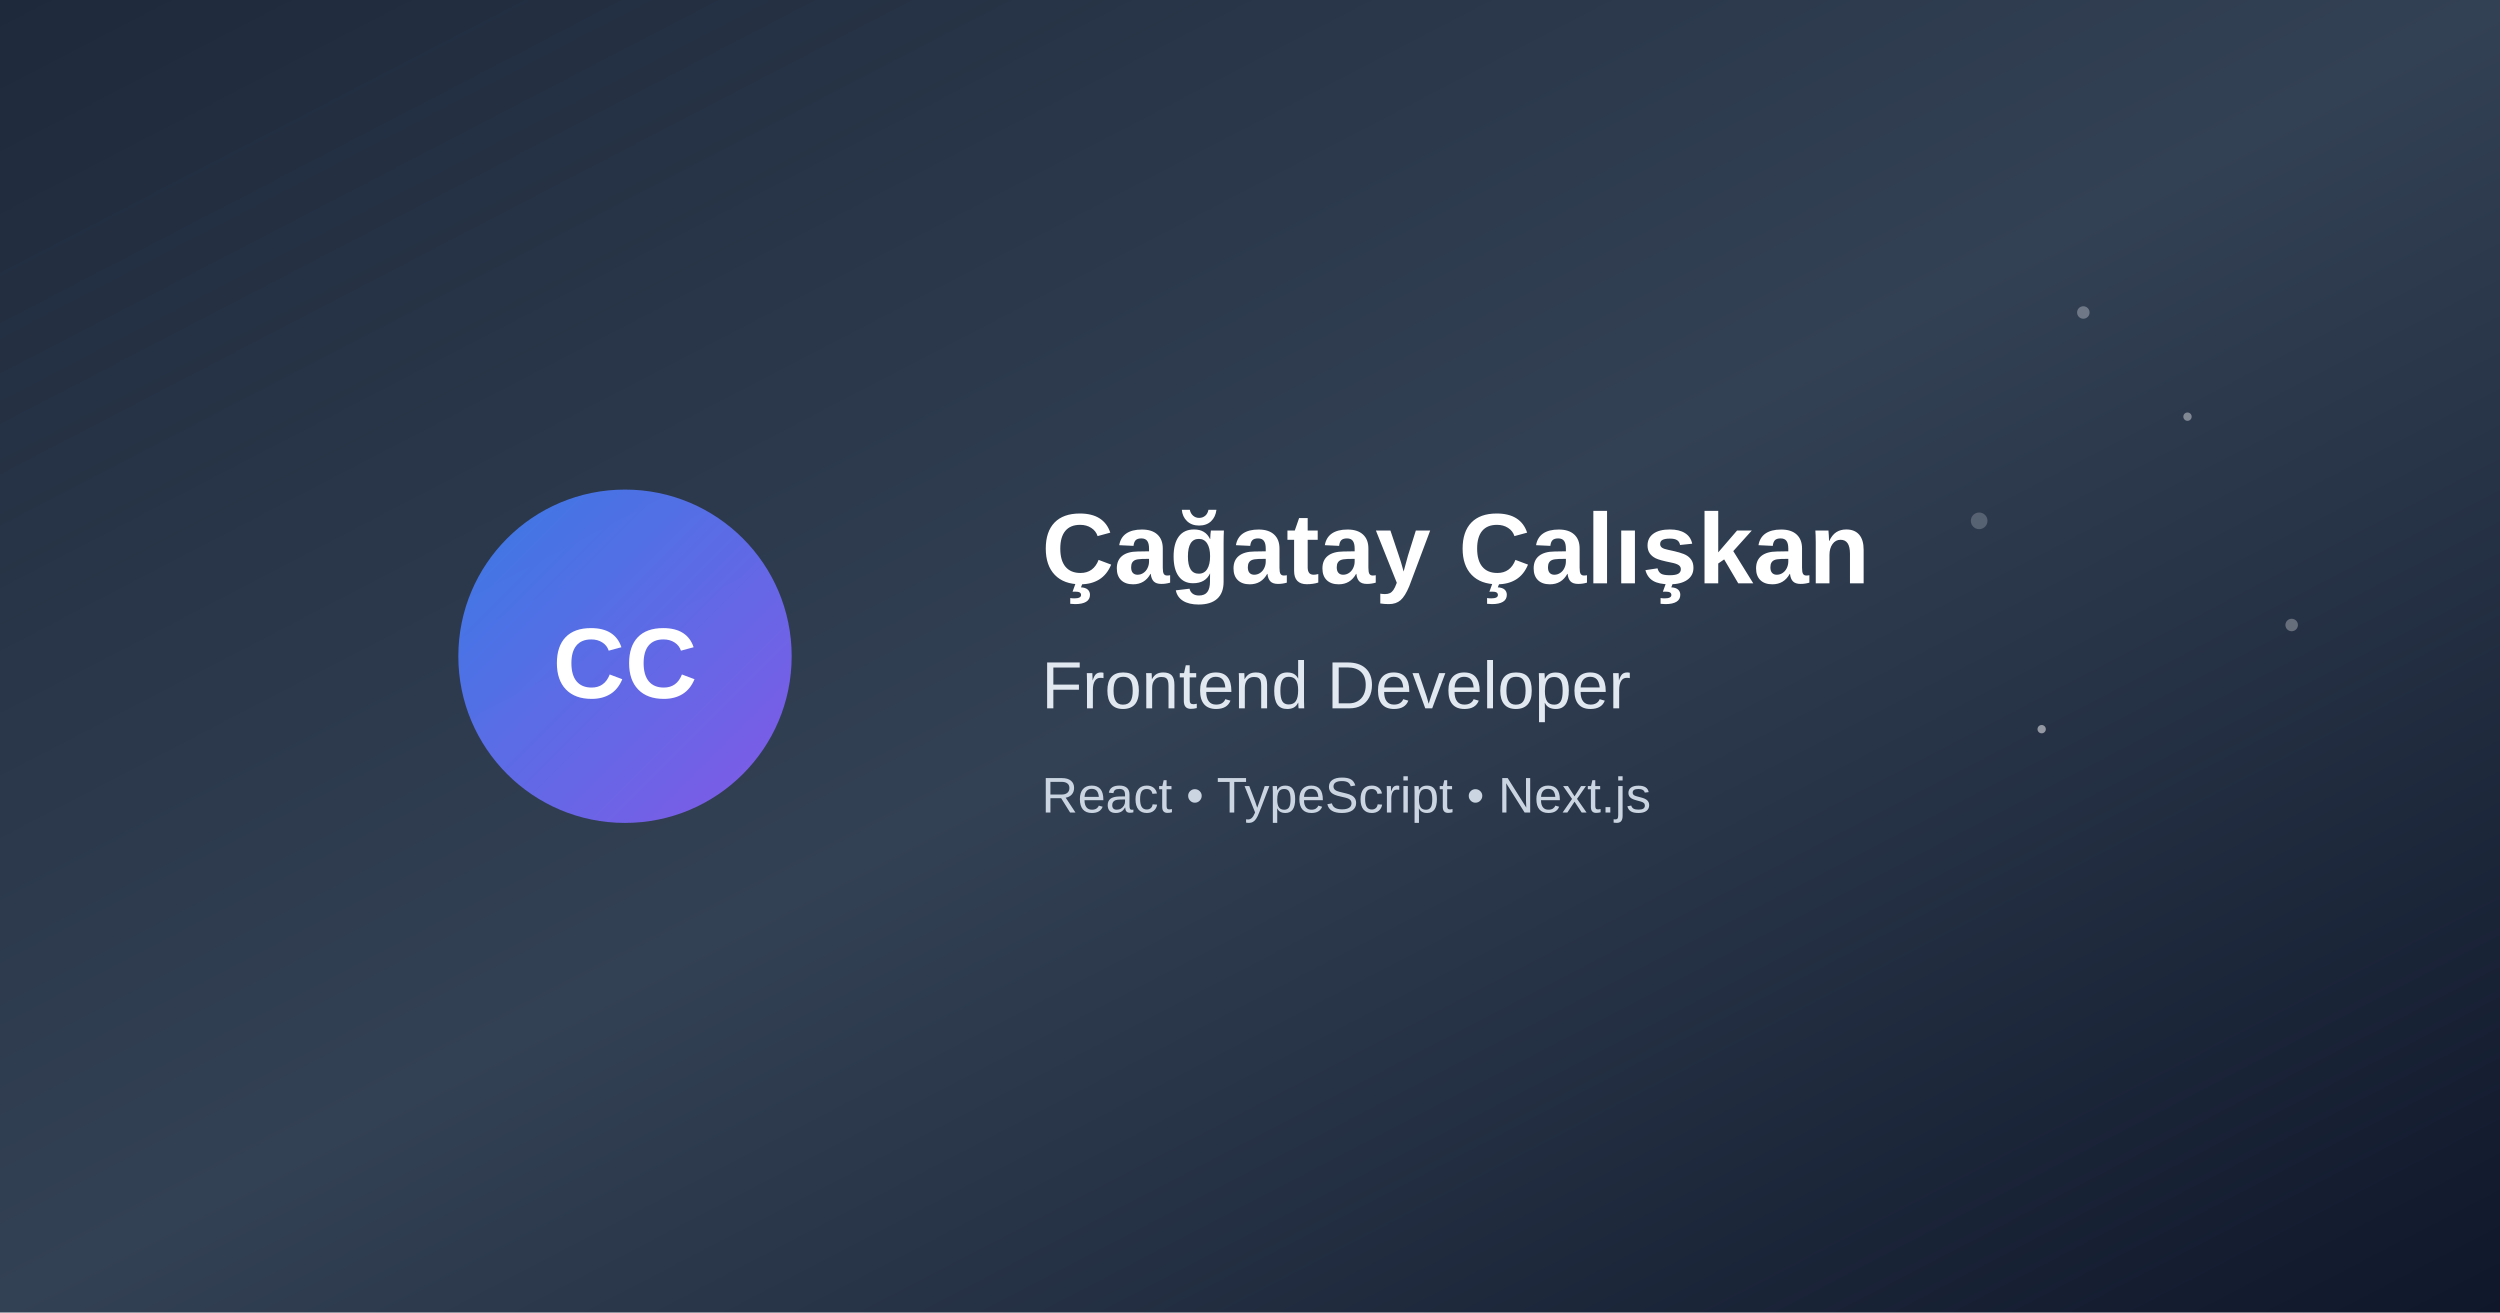
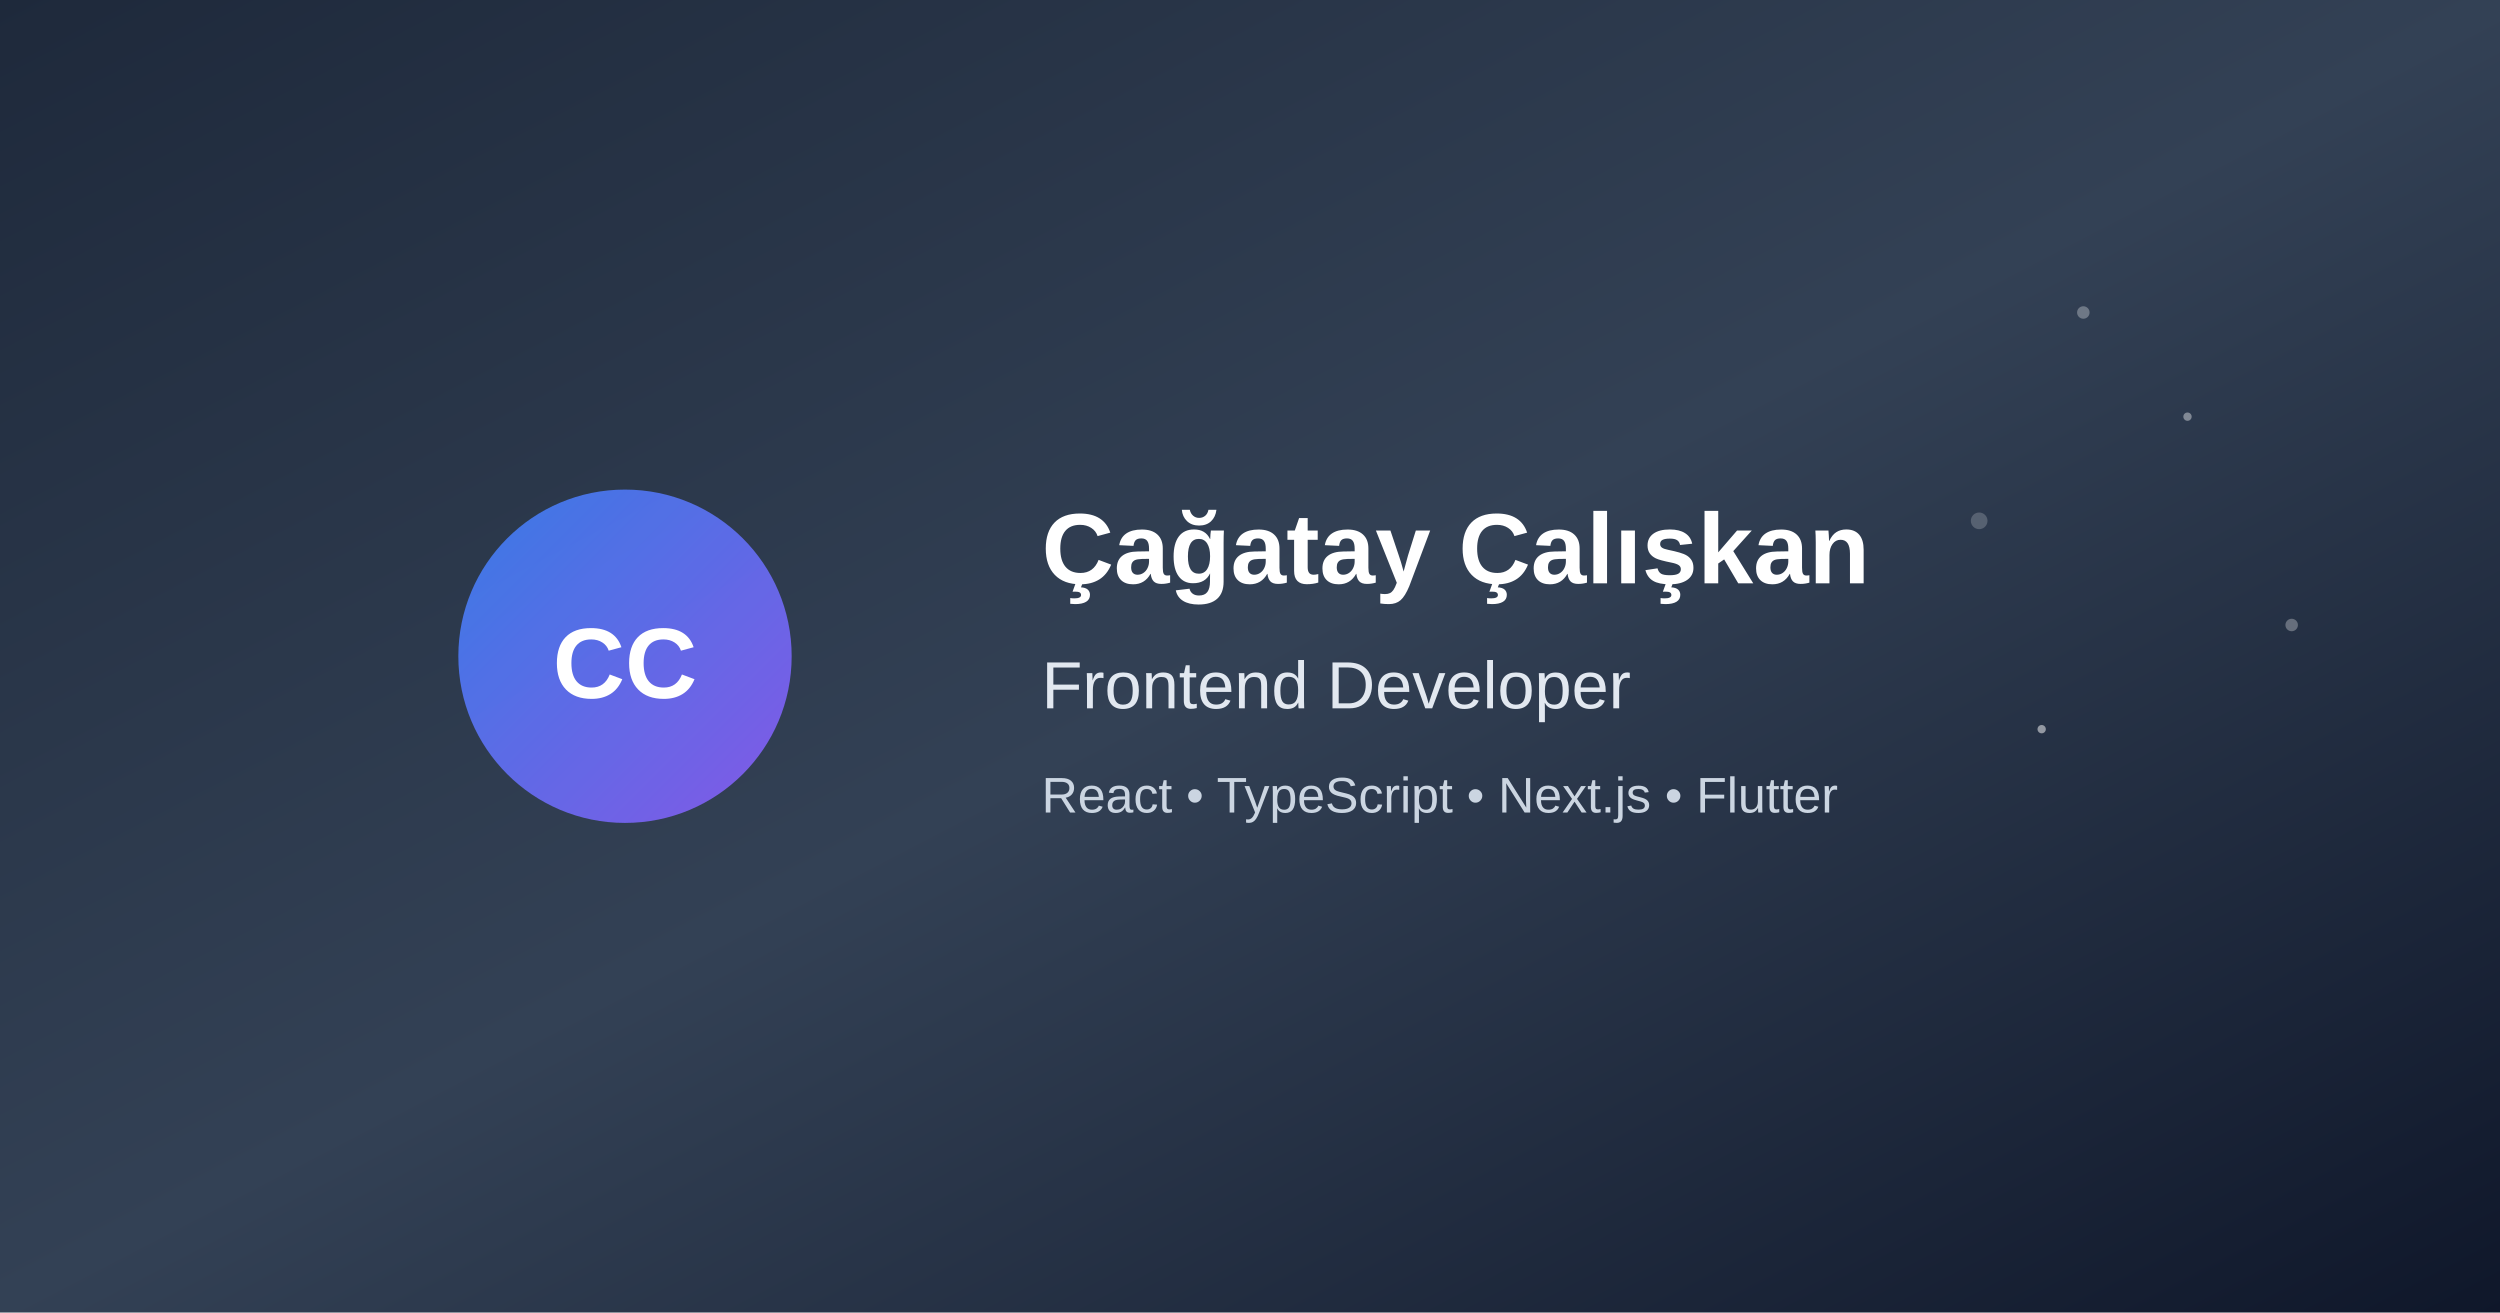
<svg xmlns="http://www.w3.org/2000/svg" viewBox="0 0 1200 630">
  <rect width="1200" height="630" fill="url(#bgGradient)" />
  <circle cx="300" cy="315" r="80" fill="url(#logoGradient)" opacity="0.9" />
  <text x="300" y="335" text-anchor="middle" fill="white" font-family="Arial, sans-serif" font-size="48" font-weight="bold">CC</text>
  <text x="500" y="280" fill="white" font-family="Arial, sans-serif" font-size="48" font-weight="bold">Çağatay Çalışkan</text>
  <text x="500" y="340" fill="#e2e8f0" font-family="Arial, sans-serif" font-size="32" font-weight="400">Frontend Developer</text>
-   <text x="500" y="390" fill="#cbd5e1" font-family="Arial, sans-serif" font-size="24" font-weight="300">React • TypeScript • Next.js</text>
+   <text x="500" y="390" fill="#cbd5e1" font-family="Arial, sans-serif" font-size="24" font-weight="300">React • TypeScript • Next.js • Flutter</text>
  <circle cx="1000" cy="150" r="3" fill="white" opacity="0.3" />
  <circle cx="1050" cy="200" r="2" fill="white" opacity="0.4" />
  <circle cx="950" cy="250" r="4" fill="white" opacity="0.2" />
  <circle cx="1100" cy="300" r="3" fill="white" opacity="0.3" />
  <circle cx="980" cy="350" r="2" fill="white" opacity="0.5" />
  <defs>
    <linearGradient id="bgGradient" x1="0%" y1="0%" x2="100%" y2="100%">
      <stop offset="0%" stop-color="#1e293b" />
      <stop offset="50%" stop-color="#334155" />
      <stop offset="100%" stop-color="#0f172a" />
    </linearGradient>
    <linearGradient id="logoGradient" x1="0%" y1="0%" x2="100%" y2="100%">
      <stop offset="0%" stop-color="#3b82f6" />
      <stop offset="100%" stop-color="#8b5cf6" />
    </linearGradient>
  </defs>
</svg>
